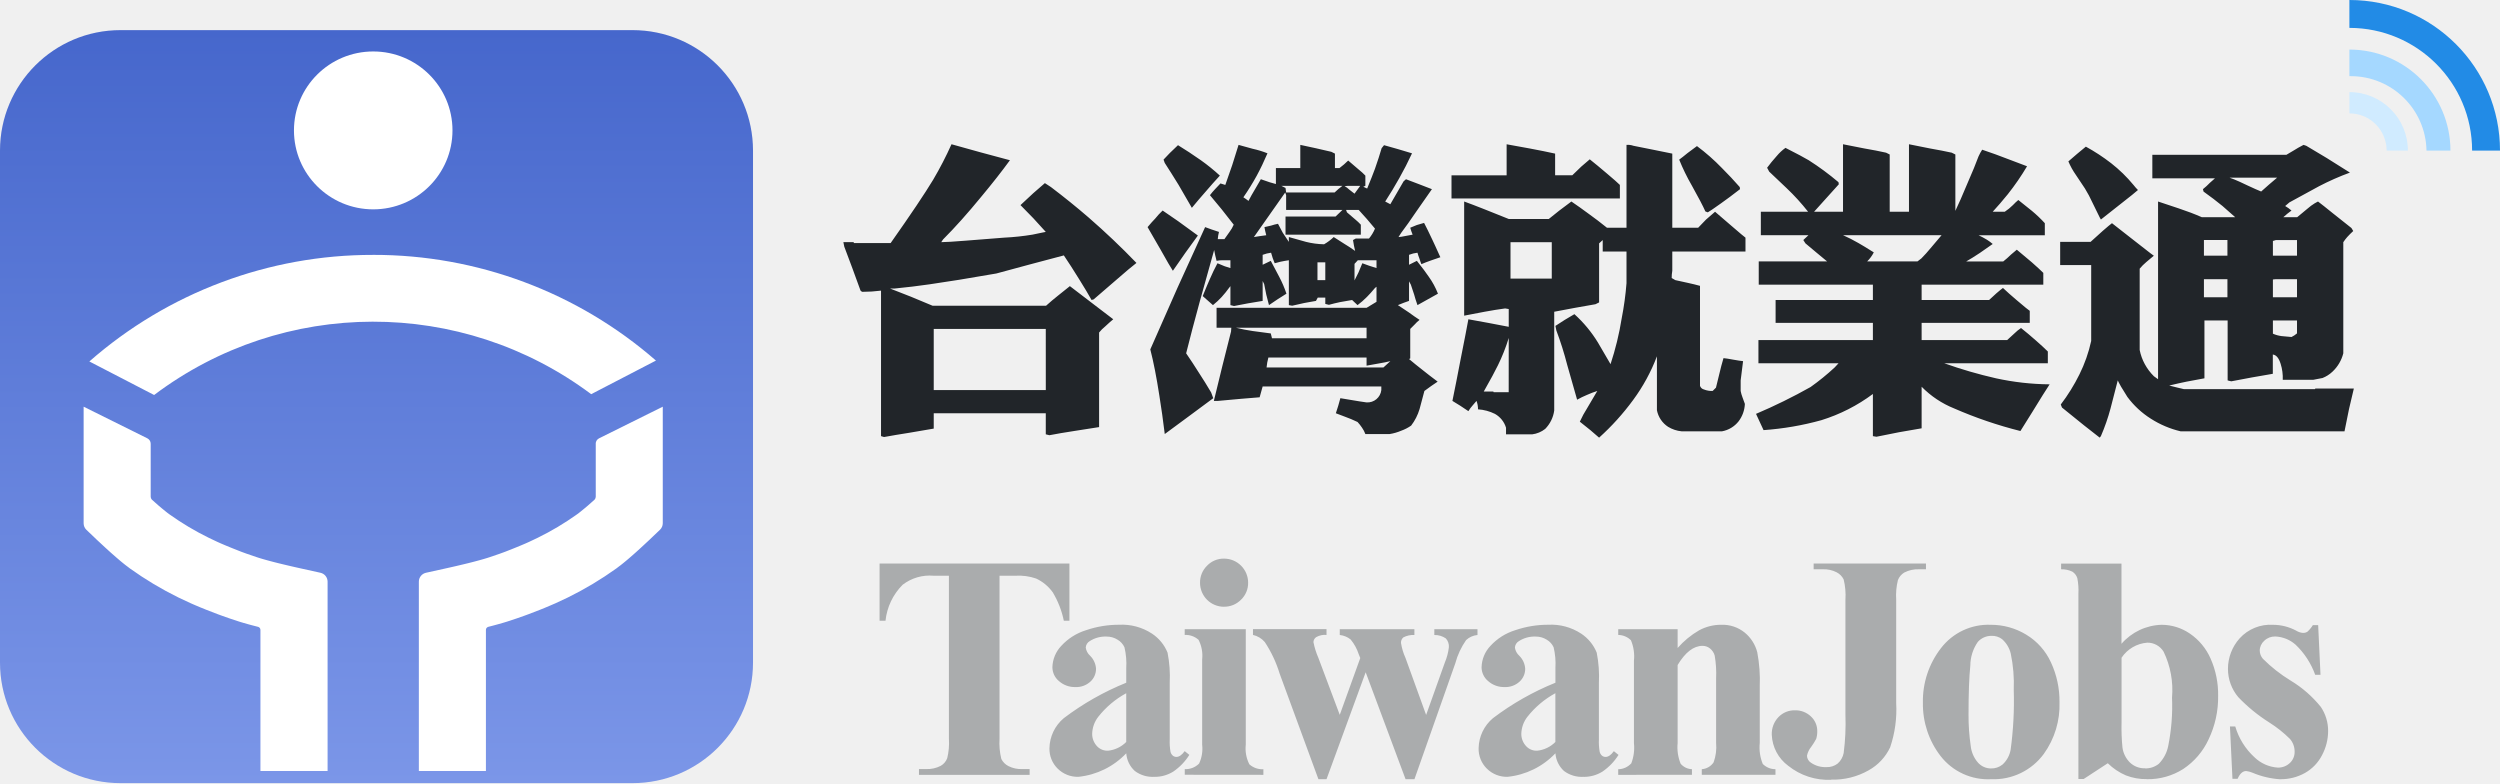
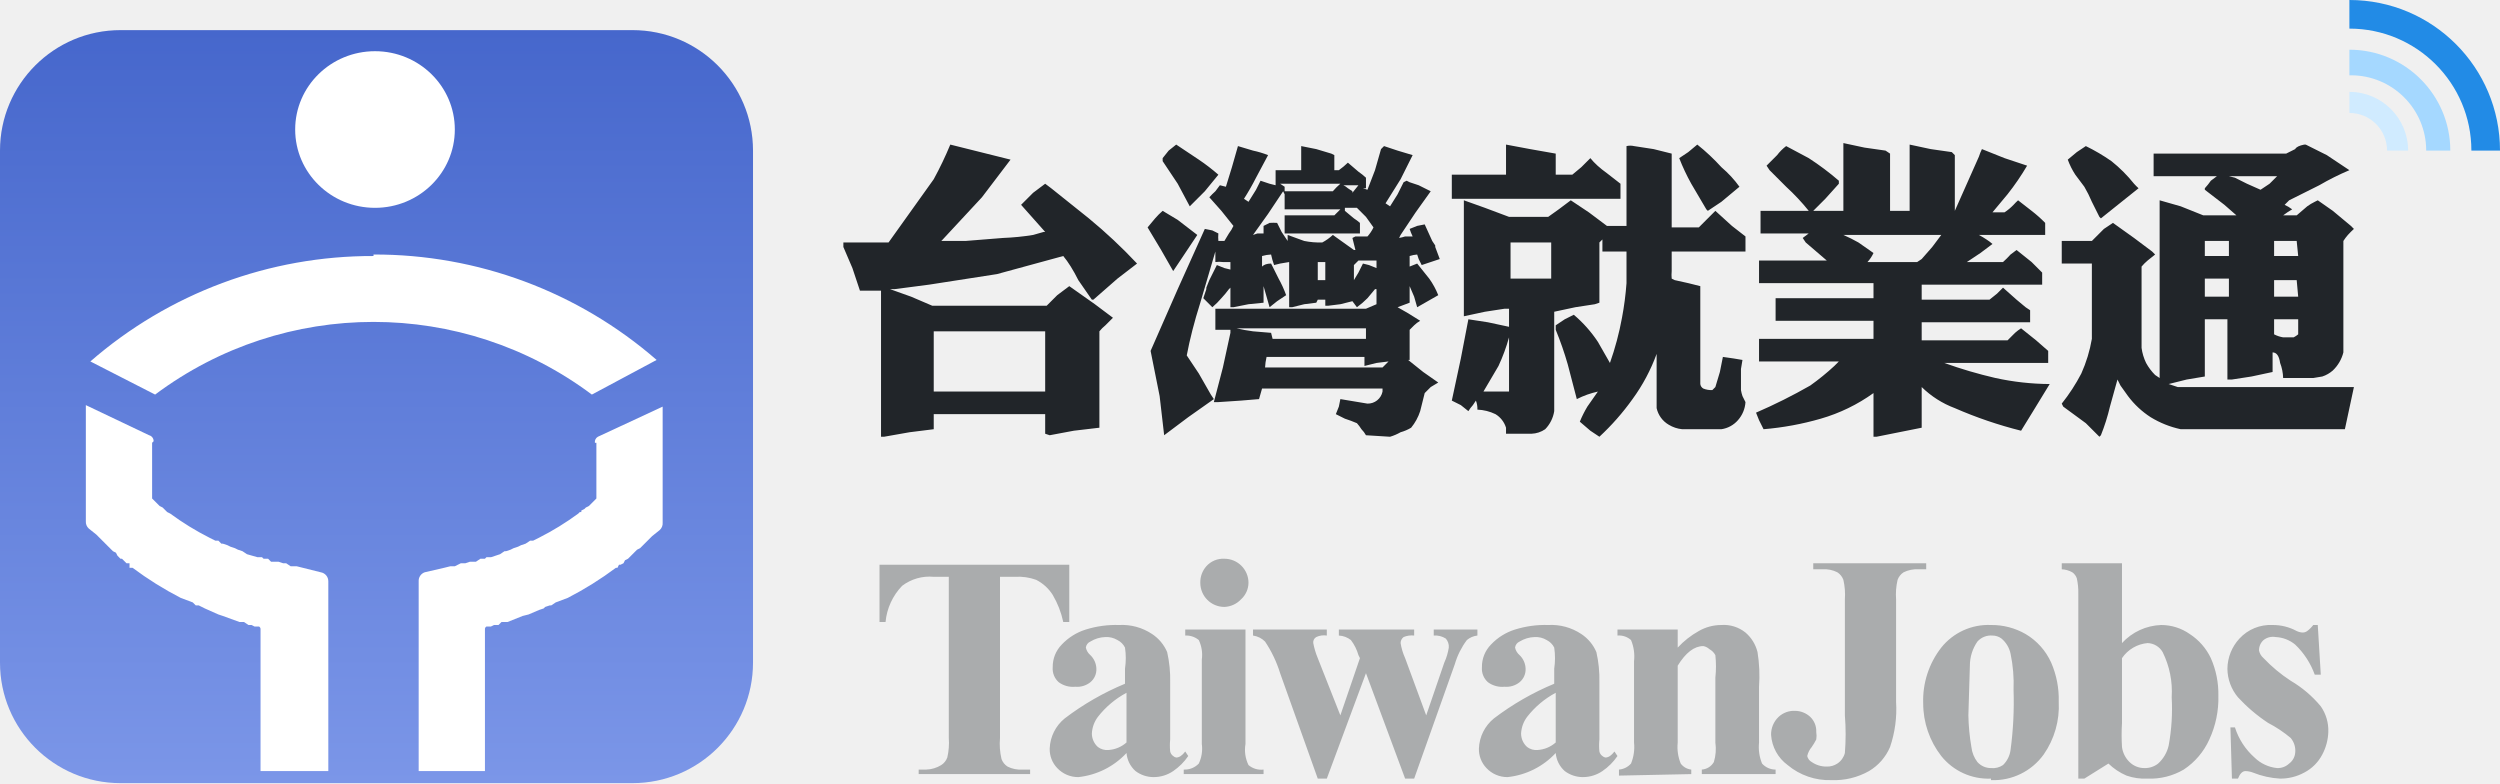
- <svg xmlns="http://www.w3.org/2000/svg" width="166" height="52" viewBox="0 0 166 52">
+ <svg xmlns="http://www.w3.org/2000/svg" viewBox="0 0 166 52">
  <defs>
-     <linearGradient id="a" x1="0.5" x2="0.5" y2="1" gradientUnits="objectBoundingBox">
+     <linearGradient id="a" x1=".5" x2=".5" y2="1" gradientUnits="objectBoundingBox">
      <stop offset="0" stop-color="#4667cc" />
      <stop offset="1" stop-color="#7b96e8" />
    </linearGradient>
  </defs>
-   <g transform="translate(-6.775 -8.2)">
-     <g transform="translate(0.295)">
-       <g transform="translate(62 9)">
-         <path d="M12.847,49.649v-.383h-.466a1.883,1.883,0,0,1-.947-.2,1.067,1.067,0,0,1-.466-.471,4.42,4.42,0,0,1-.119-1.345V36.428H11.9a3.544,3.544,0,0,1,1.376.186,2.828,2.828,0,0,1,1.107.916,5.994,5.994,0,0,1,.735,1.888h.372v-3.8H2.884v3.8h.393a3.968,3.968,0,0,1,1.138-2.39,2.949,2.949,0,0,1,2.059-.6H7.488V47.249a4.262,4.262,0,0,1-.114,1.3.989.989,0,0,1-.424.5,1.94,1.94,0,0,1-.983.217H5.5v.383Zm8.278.134a2.319,2.319,0,0,0,1.257-.347,3.773,3.773,0,0,0,1.071-1.112l-.31-.248q-.279.383-.548.383a.37.37,0,0,1-.238-.083.5.5,0,0,1-.155-.253,3.891,3.891,0,0,1-.052-.833V43.535a8.211,8.211,0,0,0-.145-2,2.74,2.74,0,0,0-1.04-1.267,3.625,3.625,0,0,0-2.178-.585,6.71,6.71,0,0,0-2.193.362,3.726,3.726,0,0,0-1.645,1.04,2.144,2.144,0,0,0-.59,1.422,1.2,1.2,0,0,0,.44.921,1.577,1.577,0,0,0,1.091.393,1.379,1.379,0,0,0,.988-.357,1.145,1.145,0,0,0,.378-.864,1.325,1.325,0,0,0-.393-.859.9.9,0,0,1-.29-.538.529.529,0,0,1,.269-.435,1.906,1.906,0,0,1,1.107-.3,1.351,1.351,0,0,1,.745.212,1.112,1.112,0,0,1,.45.5,4.708,4.708,0,0,1,.119,1.381v.972a18.014,18.014,0,0,0-4.148,2.354,2.666,2.666,0,0,0-.952,1.991,1.836,1.836,0,0,0,.548,1.36,1.875,1.875,0,0,0,1.376.543,5.1,5.1,0,0,0,3.176-1.562,1.757,1.757,0,0,0,.569,1.174,1.962,1.962,0,0,0,1.293.388Zm-3.062-1.738a.938.938,0,0,1-.724-.279A1.185,1.185,0,0,1,17,46.929a1.914,1.914,0,0,1,.4-1.128,6.043,6.043,0,0,1,1.862-1.572v3.238a1.988,1.988,0,0,1-1.2.579Zm7.689-9.559a1.553,1.553,0,0,0,1.133-.466,1.527,1.527,0,0,0,.471-1.128,1.6,1.6,0,0,0-1.6-1.6,1.527,1.527,0,0,0-1.128.471,1.553,1.553,0,0,0-.466,1.133,1.589,1.589,0,0,0,1.593,1.593Zm2.617,11.163v-.372a1.291,1.291,0,0,1-.931-.326,2.306,2.306,0,0,1-.238-1.309V39.977H23.144v.383a1.275,1.275,0,0,1,.921.326,2.306,2.306,0,0,1,.238,1.309v5.649A2.309,2.309,0,0,1,24.1,48.9a1.262,1.262,0,0,1-.952.372v.372Zm4.192.29,2.6-7.1,2.648,7.1h.59l2.71-7.687A4.956,4.956,0,0,1,41.83,40.7a1.279,1.279,0,0,1,.755-.336v-.383H39.719v.383a1.284,1.284,0,0,1,.766.228.78.78,0,0,1,.2.59,3.754,3.754,0,0,1-.269,1.014l-1.241,3.476L37.806,41.89a3.868,3.868,0,0,1-.3-1,.451.451,0,0,1,.155-.367,1.438,1.438,0,0,1,.735-.16v-.383H33.44v.383a1.407,1.407,0,0,1,.719.295,2.976,2.976,0,0,1,.543.988l.1.248L33.44,45.666,32.023,41.89a5.12,5.12,0,0,1-.331-1.055.416.416,0,0,1,.186-.331,1.164,1.164,0,0,1,.683-.145v-.383H27.678v.383a1.445,1.445,0,0,1,.786.476,8.007,8.007,0,0,1,.983,2.09l2.576,7.014Zm17.061-.155a2.319,2.319,0,0,0,1.257-.347,3.773,3.773,0,0,0,1.071-1.112l-.31-.248q-.279.383-.548.383a.37.37,0,0,1-.238-.083.5.5,0,0,1-.155-.253,3.891,3.891,0,0,1-.052-.833V43.535a8.211,8.211,0,0,0-.145-2,2.74,2.74,0,0,0-1.04-1.267,3.625,3.625,0,0,0-2.178-.585,6.71,6.71,0,0,0-2.193.362,3.726,3.726,0,0,0-1.645,1.04,2.144,2.144,0,0,0-.59,1.422,1.2,1.2,0,0,0,.44.921,1.577,1.577,0,0,0,1.091.393,1.379,1.379,0,0,0,.988-.357,1.145,1.145,0,0,0,.378-.864,1.325,1.325,0,0,0-.393-.859.9.9,0,0,1-.29-.538.529.529,0,0,1,.269-.435,1.906,1.906,0,0,1,1.107-.3,1.351,1.351,0,0,1,.745.212,1.112,1.112,0,0,1,.45.5,4.708,4.708,0,0,1,.119,1.381v.972a18.014,18.014,0,0,0-4.148,2.354,2.666,2.666,0,0,0-.952,1.991,1.836,1.836,0,0,0,.548,1.36,1.875,1.875,0,0,0,1.376.543,5.1,5.1,0,0,0,3.176-1.562,1.757,1.757,0,0,0,.569,1.174,1.962,1.962,0,0,0,1.293.388ZM46.56,48.046a.938.938,0,0,1-.724-.279,1.185,1.185,0,0,1-.341-.838,1.914,1.914,0,0,1,.4-1.128,6.043,6.043,0,0,1,1.862-1.572v3.238a1.988,1.988,0,0,1-1.2.579Zm10.265,1.6v-.372a1.029,1.029,0,0,1-.75-.362,2.885,2.885,0,0,1-.2-1.376V42.356q.766-1.272,1.655-1.272a.789.789,0,0,1,.491.171.918.918,0,0,1,.316.481,7.039,7.039,0,0,1,.093,1.5v4.3a2.97,2.97,0,0,1-.166,1.283,1.023,1.023,0,0,1-.786.455v.372h4.893v-.372a1.183,1.183,0,0,1-.843-.347,2.877,2.877,0,0,1-.2-1.391V43.773a10.011,10.011,0,0,0-.166-2.266,2.5,2.5,0,0,0-.828-1.3,2.343,2.343,0,0,0-1.562-.522,3.054,3.054,0,0,0-1.469.367,5.686,5.686,0,0,0-1.428,1.174V39.977H51.931v.383a1.228,1.228,0,0,1,.843.352,2.777,2.777,0,0,1,.2,1.366v5.462a2.9,2.9,0,0,1-.176,1.345,1.2,1.2,0,0,1-.869.393v.372Zm9.251.321a4.742,4.742,0,0,0,2.478-.616,3.4,3.4,0,0,0,1.433-1.531,7.8,7.8,0,0,0,.4-2.933V38.021a4.262,4.262,0,0,1,.114-1.3,1.007,1.007,0,0,1,.414-.5A1.964,1.964,0,0,1,71.91,36h.455v-.383H64.906V36h.59a1.859,1.859,0,0,1,.936.2,1.067,1.067,0,0,1,.466.471,4.42,4.42,0,0,1,.119,1.345v7.645A15.556,15.556,0,0,1,66.9,48.2a1.246,1.246,0,0,1-.409.709,1.153,1.153,0,0,1-.735.228,1.684,1.684,0,0,1-1.024-.29.569.569,0,0,1-.269-.466,1.358,1.358,0,0,1,.285-.595,4.332,4.332,0,0,0,.326-.522,1.6,1.6,0,0,0,.072-.507,1.309,1.309,0,0,0-.429-.993,1.49,1.49,0,0,0-1.06-.4,1.469,1.469,0,0,0-1.086.45,1.6,1.6,0,0,0-.445,1.174,2.69,2.69,0,0,0,1.091,2.059,4.255,4.255,0,0,0,2.86.931ZM76.7,49.939a4.122,4.122,0,0,0,3.486-1.676,5.56,5.56,0,0,0,1.045-3.445,6.1,6.1,0,0,0-.564-2.628,4.169,4.169,0,0,0-1.65-1.852,4.484,4.484,0,0,0-2.348-.652,3.962,3.962,0,0,0-3.305,1.547A5.728,5.728,0,0,0,72.16,44.86a5.652,5.652,0,0,0,1.179,3.548A3.993,3.993,0,0,0,76.7,49.939Zm-.031-.714a1.154,1.154,0,0,1-.848-.383,2,2,0,0,1-.486-1.117,13.918,13.918,0,0,1-.145-2.069q0-2.09.119-3.264a2.782,2.782,0,0,1,.5-1.572,1.2,1.2,0,0,1,.905-.4,1.085,1.085,0,0,1,.7.217,1.846,1.846,0,0,1,.579.957,9.821,9.821,0,0,1,.2,2.416,23.886,23.886,0,0,1-.207,3.973,1.738,1.738,0,0,1-.538.983,1.171,1.171,0,0,1-.776.259Zm10.368.714a4.363,4.363,0,0,0,2.41-.678,4.74,4.74,0,0,0,1.686-1.971,6.47,6.47,0,0,0,.631-2.876,5.866,5.866,0,0,0-.5-2.483,3.9,3.9,0,0,0-1.376-1.66,3.324,3.324,0,0,0-1.873-.585,3.664,3.664,0,0,0-2.669,1.262V35.621H81.338V36a1.6,1.6,0,0,1,.75.16.8.8,0,0,1,.326.429,4.182,4.182,0,0,1,.072,1.035v12.3h.352l1.6-1.045a3.908,3.908,0,0,0,1.2.807,3.682,3.682,0,0,0,1.4.248Zm-.124-.724a1.389,1.389,0,0,1-1-.378,1.726,1.726,0,0,1-.5-.988,13.317,13.317,0,0,1-.062-1.676v-4.3a2.262,2.262,0,0,1,1.707-1,1.248,1.248,0,0,1,1.086.6,5.865,5.865,0,0,1,.559,3.052,13.547,13.547,0,0,1-.253,3.207,2.331,2.331,0,0,1-.631,1.19,1.41,1.41,0,0,1-.905.3Zm8.992.724a3.252,3.252,0,0,0,1.624-.414,2.829,2.829,0,0,0,1.138-1.19,3.4,3.4,0,0,0,.4-1.583,2.829,2.829,0,0,0-.481-1.609,7.636,7.636,0,0,0-2-1.748,9.928,9.928,0,0,1-1.852-1.454.852.852,0,0,1-.207-.538.881.881,0,0,1,.3-.657,1.015,1.015,0,0,1,.724-.284A2.174,2.174,0,0,1,96.9,41a5.184,5.184,0,0,1,1.309,2.007h.352l-.155-3.3h-.352a1.966,1.966,0,0,1-.362.44.523.523,0,0,1-.3.078,1.01,1.01,0,0,1-.455-.155,3.251,3.251,0,0,0-1.521-.383,2.766,2.766,0,0,0-2.229.905,3.042,3.042,0,0,0-.771,2.023,2.917,2.917,0,0,0,.683,1.873,10.866,10.866,0,0,0,2.048,1.676,8.1,8.1,0,0,1,1.386,1.1,1.277,1.277,0,0,1,.31.859.991.991,0,0,1-.316.74,1.12,1.12,0,0,1-.812.305,2.45,2.45,0,0,1-1.536-.683,4.5,4.5,0,0,1-1.278-2.048h-.352l.166,3.476h.341q.228-.517.569-.517a1.541,1.541,0,0,1,.424.114,5.633,5.633,0,0,0,1.852.435Z" transform="translate(0 1)" fill="#aaacad" />
-         <g transform="translate(100.48 -0.8)">
-           <path d="M0,0A10,10,0,0,1,10,10H8.148A8.148,8.148,0,0,0,0,1.852Z" fill="#228be6" fill-rule="evenodd" />
-           <path d="M0,2.825A6.709,6.709,0,0,1,6.709,9.534H5.119V9.512A5.032,5.032,0,0,0,.088,4.591H0Z" transform="translate(0 0.466)" fill="#a5d8ff" fill-rule="evenodd" />
-           <path d="M0,5.65A3.884,3.884,0,0,1,3.884,9.534H2.472A2.472,2.472,0,0,0,0,7.062Z" transform="translate(0 0.466)" fill="#d0ebff" fill-rule="evenodd" />
-         </g>
-         <path d="M3.18,27.219q.76-.14,1.66-.28l1.64-.28v-1.02h7.44v1.4l.24.06q.72-.14,1.64-.28l1.66-.26v-6.28a2.66,2.66,0,0,1,.4-.4q.32-.3.54-.48l-1.18-.9q-1.04-.8-1.7-1.3-.38.3-.8.64-.38.3-.78.66H6.4q-.62-.26-1.44-.6l-1.38-.54h.3q1.22-.12,2.32-.28,1.7-.24,4.44-.72l2.22-.6q1.52-.4,2.26-.6.46.68,1.04,1.62.5.8.8,1.34l.14-.04q.9-.78,1.6-1.38.8-.7,1.24-1.04-1.5-1.56-3.18-3.02-1.18-1.02-2.5-2.02-.2-.14-.4-.26l-.76.66-.86.8.86.88q.5.54.82.9l-.138.026-.09.018-.653.136a16.179,16.179,0,0,1-1.88.2l-2.54.2q-1.24.1-1.64.1l.12-.18q1.18-1.18,2.54-2.84,1.1-1.32,1.9-2.42L9.6,8.318l-1.94-.54a23.845,23.845,0,0,1-1.22,2.36q-.82,1.36-2.82,4.2H1.18l-.02-.06H.48l.06.3.54,1.44q.3.82.54,1.48l.1.08q.26,0,.64-.02l.62-.06v9.66ZM13.921,24.1H6.48v-4.06h7.44Zm22.839,2.92a3.27,3.27,0,0,0,.76-.22,2.788,2.788,0,0,0,.66-.34,3.4,3.4,0,0,0,.56-1.1q.02-.06.32-1.2l.44-.32.44-.3q-.64-.48-.96-.74-.54-.42-.94-.76l.08-.04v-1.96l.3-.3a2.09,2.09,0,0,1,.32-.3q-.34-.22-.72-.5l-.72-.48q.38-.16.74-.28v-1.3l.12.22q.1.28.22.66.06.24.22.7.34-.2.68-.38l.68-.38a5.117,5.117,0,0,0-.62-1.14q-.24-.36-.78-1.04l-.52.26v-.66a2.15,2.15,0,0,1,.56-.14,2.821,2.821,0,0,0,.12.36q.08.26.14.4.28-.12.62-.24.28-.1.64-.22-.206-.457-.353-.777l-.07-.151-.118-.251q-.3-.64-.54-1.1-.22.06-.48.14-.14.06-.44.18a3.8,3.8,0,0,0,.16.46q-.4.08-.54.1a2.582,2.582,0,0,1-.4.06l.18-.28q.44-.58,1.02-1.44l1.02-1.46-.88-.34-.625-.237-.216-.083-.16.14q-.28.5-.44.76-.24.42-.44.76l-.34-.18q.48-.74.94-1.56.44-.78.84-1.64L37.3,8.1l-.92-.26-.16.2q-.18.62-.44,1.36-.16.44-.52,1.32L35,10.6l.14-.06v-.68a4.173,4.173,0,0,0-.44-.4l-.7-.6a5.018,5.018,0,0,1-.58.5h-.3V8.4l-.24-.12q-.44-.1-1.04-.24l-1.02-.22v1.54H29.2v1.06q-.08-.02-.42-.12l-.58-.2q-.16.26-.36.62-.3.5-.46.82a4.089,4.089,0,0,0-.34-.24,16.1,16.1,0,0,0,.88-1.42q.38-.7.72-1.5a6.237,6.237,0,0,0-.98-.3l-.94-.26q-.2.66-.42,1.34-.22.64-.46,1.32l-.32-.1q-.16.16-.36.38a4.869,4.869,0,0,0-.34.4q.34.4.78.94.26.34.8,1.02a2.413,2.413,0,0,1-.28.48l-.34.48h-.44a2.575,2.575,0,0,1,.08-.48q-.32-.1-.48-.16-.26-.1-.44-.16-.88,1.92-1.84,4.04l-1.8,4.08q.32,1.24.6,3.06.2,1.24.36,2.56.72-.52,1.6-1.18l1.62-1.2q-.08-.2-.14-.38-.4-.68-.82-1.32-.4-.64-.84-1.28.38-1.52.9-3.42.32-1.14.96-3.44.06.34.16.72a1.847,1.847,0,0,1,.4-.04h.52V16q-.08-.02-.38-.12-.16-.06-.48-.2-.26.48-.52,1.08-.074.166-.178.413l-.072.174q-.095.228-.21.513.14.12.34.3.1.1.34.3a5.265,5.265,0,0,0,.58-.54,6.7,6.7,0,0,0,.5-.62l.08-.1v1.26l.24.06.94-.18.96-.16v-1.32l.1.2q.06.32.14.7.06.24.18.7.38-.26.56-.38.34-.22.6-.38a7.415,7.415,0,0,0-.48-1.12q-.08-.16-.56-1.06-.34.16-.54.26v-.66a2.461,2.461,0,0,1,.56-.14,4.863,4.863,0,0,0,.24.7q.14-.04.38-.1.28-.06.56-.1v2.98l.22.04.8-.18.78-.14.12-.22h.5v.42l.24.06q.36-.1.74-.18.42-.08.8-.14.16.16.36.34a5.423,5.423,0,0,0,.62-.54q.24-.24.54-.6l.1-.08v1q-.3.18-.66.4h-9.96v1.32h.98l-.02.26q-.26,1.02-.58,2.3-.18.78-.56,2.3h.28q.78-.08,1.54-.14l1.22-.1q.08-.32.2-.72H36.2v.24a.927.927,0,0,1-.98.82q-.08,0-1.74-.28-.1.34-.14.5-.08.26-.16.5l.58.22a8.927,8.927,0,0,1,.86.36,2.892,2.892,0,0,1,.3.38,1.838,1.838,0,0,1,.22.42ZM23.619,12q.46-.56.92-1.08.46-.54.94-1.06a13.05,13.05,0,0,0-1.26-1.02q-.8-.56-1.52-1-.342.324-.522.5l-.038.038q-.28.28-.4.42l.08.22q.44.68.92,1.46Q23.139,11.158,23.619,12Zm10.8-.94-.36-.28a1.233,1.233,0,0,0-.3-.22l.22-.02h.82q-.18.24-.38.52Zm-1.32-.08h-3.22l-.04-.3-.28-.14h4.06a4.487,4.487,0,0,0-.52.44Zm1.36,3.88q-.46-.32-.7-.46-.4-.26-.72-.46a3.339,3.339,0,0,1-.64.48,5.32,5.32,0,0,1-1.2-.16l-1.14-.32v.32q-.18-.26-.4-.6l-.32-.6a3.359,3.359,0,0,0-.46.12q-.04,0-.44.1.04.24.12.54-.2.02-.44.06t-.38.06q.48-.68,1.04-1.48.48-.68,1.04-1.48l.06.18v.98h3.74q-.22.22-.46.44h-3.32v1.2h5v-.66a3.25,3.25,0,0,0-.36-.34l-.56-.48-.06-.16h.84q.26.28.54.6.26.3.54.64a2.49,2.49,0,0,1-.4.66H34.5l-.18.1q.06.4.14.72Zm-12.1,1.32.82-1.18q.5-.7.84-1.16-.52-.38-1.32-.96-.58-.4-1.02-.7a5.073,5.073,0,0,0-.5.54q-.18.18-.5.56.24.4.9,1.56.58,1.04.78,1.34Zm12.061.64v-1.1l.22-.24h1.24V16q-.22-.06-.5-.16-.18-.06-.44-.16l-.009.02-.017.039q-.058.135-.234.56-.16.34-.26.52Zm-1.94-.02h-.52v-1.18h.52Zm2.74,3.86h-6.28l-.08-.32-1.2-.16a11.126,11.126,0,0,1-1.12-.22h8.68Zm1.12,1.94h-7.76a3.92,3.92,0,0,1,.12-.66h6.52v.54l.78-.14q.48-.08.8-.16l-.46.42Zm15.7-11.221v-.9q-.2-.2-.84-.74-.68-.58-1.16-.96-.2.16-.56.48-.36.34-.6.58h-1.14V8.4q-.72-.16-1.68-.34l-1.54-.28v2.06h-3.66v1.54Zm-1.38,15.881a16.446,16.446,0,0,0,2.26-2.5,12.123,12.123,0,0,0,1.58-2.9v3.58a1.7,1.7,0,0,0,.74,1.1,2.116,2.116,0,0,0,.9.3h2.68a1.819,1.819,0,0,0,1.1-.66,2.055,2.055,0,0,0,.42-1.16l-.16-.44a2.406,2.406,0,0,1-.12-.42v-.7q.02-.22.08-.64t.08-.64q-.22-.02-.66-.1-.42-.08-.64-.1-.16.54-.26.98-.14.54-.24.98l-.22.22a1.417,1.417,0,0,1-.58-.1.365.365,0,0,1-.26-.24v-6.64q-.36-.1-.82-.2l-.82-.18-.24-.14a2.688,2.688,0,0,1,.04-.48V14.9h4.86v-.92q-.14-.1-.88-.74t-1.14-.98q-.24.2-.6.52-.34.34-.52.54h-1.72V8.4l-1.28-.26-1.3-.26a1.125,1.125,0,0,0-.46-.06v5.5h-1.3q-.62-.5-1.18-.9-.62-.46-1.18-.84-.28.2-.8.6-.42.34-.7.56h-2.66l-1.6-.64q-.86-.34-1.36-.52v7.58l1.36-.26q.76-.14,1.36-.22l.24.04V19.9l-1.36-.26q-.78-.14-1.32-.24-.16.88-.5,2.58-.32,1.68-.56,2.84l.52.32q.32.22.54.36a2.607,2.607,0,0,1,.3-.4q.14-.16.24-.28a1.547,1.547,0,0,1,.1.56,2.92,2.92,0,0,1,1.12.3,1.573,1.573,0,0,1,.74.92v.44h1.74a1.739,1.739,0,0,0,.86-.36,2.154,2.154,0,0,0,.6-1.22V18.9l1.38-.26q.78-.14,1.36-.24l.24-.12v-3.92l.24-.22v.76h1.58V17a20.337,20.337,0,0,1-.32,2.34,19.547,19.547,0,0,1-.74,3.04l-.84-1.44a8.535,8.535,0,0,0-1.56-1.88q-.28.16-.64.38-.4.26-.62.4l.06.3a21.637,21.637,0,0,1,.72,2.28q.6,2.1.66,2.32a5.857,5.857,0,0,1,.66-.32,6.342,6.342,0,0,1,.68-.26l-.66,1.12a7.281,7.281,0,0,0-.5.92l.7.56ZM57.878,12.3q.18-.1.88-.6.54-.38,1.26-.94l-.02-.14q-.56-.64-1.18-1.26a13.587,13.587,0,0,0-1.66-1.46q-.18.14-.62.46-.34.28-.56.44a13.773,13.773,0,0,0,.84,1.72q.66,1.18.9,1.72ZM47.517,16.7h-2.74v-2.42h2.74Zm-2.86,7.54h-1l-.02-.04H43q.68-1.2.94-1.74a12.172,12.172,0,0,0,.72-1.82ZM69.076,27.2q.68-.14,1.5-.3.6-.1,1.5-.26v-2.76a6.335,6.335,0,0,0,2.16,1.44,27.94,27.94,0,0,0,4.4,1.5q.14-.24.8-1.28.82-1.34,1.14-1.82a17.33,17.33,0,0,1-3.56-.4,30.153,30.153,0,0,1-3.44-1h6.88v-.78q-.3-.3-.78-.72-.52-.46-1-.84a2.883,2.883,0,0,0-.44.36l-.48.44h-5.68v-1.14h7.18v-.8l-.26-.2-.62-.52q-.52-.44-.9-.8-.14.1-.44.36l-.48.44h-4.48V17.1h8.08v-.78q-.26-.26-.76-.7-.52-.44-1-.84-.06.04-.38.32a6.319,6.319,0,0,1-.52.46h-2.46q.42-.24.9-.56.38-.26.86-.6a3.064,3.064,0,0,0-.38-.28,5.926,5.926,0,0,0-.56-.3h4.4v-.8a8.7,8.7,0,0,0-.86-.82l-.9-.72a3.937,3.937,0,0,0-.36.34,3.547,3.547,0,0,1-.54.44h-.8q.48-.52,1-1.16a16.621,16.621,0,0,0,1.28-1.86q-.66-.26-1.48-.56-.5-.2-1.5-.54a3.58,3.58,0,0,0-.24.44q-.24.66-.74,1.8-.5,1.2-.8,1.82V8.458l-.24-.12q-.64-.14-1.44-.28l-1.4-.28v4.48h-1.28v-3.8l-.24-.12q-.62-.14-1.44-.28l-1.42-.28v4.48h-1.92l.72-.8q.58-.64.92-1.02l-.02-.14a18.071,18.071,0,0,0-1.98-1.46q-.4-.24-1.54-.82a3.108,3.108,0,0,0-.58.54q-.36.4-.64.78l.14.26q.72.68,1.16,1.1a14.468,14.468,0,0,1,1.42,1.56H61.4v1.56h3.16q-.18.16-.34.32l.14.22.74.62q.4.34.7.58h-4.54V17.1h7.58v1.02h-6.46v1.52h6.46v1.14h-7.6v1.54h5.32l-.26.28a15.947,15.947,0,0,1-1.6,1.3,36.431,36.431,0,0,1-3.62,1.78q.1.2.24.52l.26.56a19.414,19.414,0,0,0,3.84-.66,11.372,11.372,0,0,0,3.42-1.74v2.8ZM71.8,15.558h-3.34a2.328,2.328,0,0,0,.44-.6q-.7-.44-1.02-.62a10.625,10.625,0,0,0-1.02-.52H73.4l-.66.78q-.38.46-.68.76Zm12.1,11.7.08-.1a13.224,13.224,0,0,0,.64-1.84l.48-1.86q.04.1.22.42.22.36.42.68A5.776,5.776,0,0,0,87.294,26a6.384,6.384,0,0,0,1.98.84h10.881q.2-1,.3-1.48.18-.78.32-1.36h-2.56l-.02.04h-8.7q-.1-.02-.42-.1-.3-.08-.56-.14.66-.16,1.16-.26l1.18-.22v-3.84h1.54v3.98l.24.06q.78-.14,1.38-.26.74-.12,1.38-.24v-1.28q.34.04.52.62a3.091,3.091,0,0,1,.14,1.06h2.02q.3-.06.62-.12a2.054,2.054,0,0,0,.66-.42,2.511,2.511,0,0,0,.72-1.22v-7.38a3.32,3.32,0,0,1,.26-.34,5.657,5.657,0,0,1,.4-.4l-.12-.2-1.26-1q-.64-.52-.96-.76l-.22.12a3.3,3.3,0,0,0-.46.34l-.7.58h-.92a5.564,5.564,0,0,1,.54-.44,2.607,2.607,0,0,0-.42-.3l.28-.24q1.5-.82,1.98-1.08a17.555,17.555,0,0,1,2.04-.9q-.76-.48-1.56-.98-.7-.42-1.34-.8l-.18-.06q-.42.22-.6.34-.32.2-.54.32h-8.9v1.56h4.16q-.08.06-.34.3a4.485,4.485,0,0,1-.46.42l.04.16q.7.5,1.26.96.3.26.84.74h-2.22q-.68-.3-1.52-.58l-1.38-.46v11.8l-.28-.2a3.49,3.49,0,0,1-.6-.8,3.3,3.3,0,0,1-.34-.94v-5.4a3.4,3.4,0,0,1,.44-.44q.48-.4.5-.42l-.22-.16-1.18-.92-1.38-1.08q-.14.1-.6.5l-.82.74h-2.02V15.8h2.06v5.04a9.591,9.591,0,0,1-.78,2.22,12.327,12.327,0,0,1-1.24,2l.08.2,1.46,1.18Zm.08-14.481q.72-.56,1.52-1.2.62-.48.94-.76a3.645,3.645,0,0,1-.3-.34,9.509,9.509,0,0,0-1.48-1.44,12.627,12.627,0,0,0-1.68-1.1q-.18.16-.58.48-.4.34-.58.5a4.851,4.851,0,0,0,.5.9l.6.9a8.431,8.431,0,0,1,.5.94l.48.98Zm10.641-1.86q-.3-.12-.9-.4-.58-.28-.88-.4l-.32-.12h3.16q-.18.16-.54.46-.36.32-.52.46Zm-2.24,4.26h-1.56v-1.04h1.56Zm4.62,0h-1.6V14.2l.2-.06h1.4Zm-4.62,2.76h-1.56v-1.2h1.56Zm4.62,0h-1.6v-1.18l.2-.02h1.4Zm-.36,2.64-.66-.06a2.067,2.067,0,0,1-.58-.16v-.88h1.6v.86A1.694,1.694,0,0,1,96.635,20.578Z" transform="translate(0 1)" fill="#212529" />
-       </g>
-     </g>
-     <g transform="translate(-0.742 1)">
-       <g transform="translate(7.517 9.2)">
-         <rect width="50" height="50" rx="8" fill="url(#a)" />
-       </g>
-       <g transform="translate(13.07 10.617)">
-         <g transform="translate(0 13.507)">
-           <path d="M33.916,26.049v3.514a.282.282,0,0,1-.071.187l-.021.021-.225.2-.21.186-.2.168-.122.1-.115.094-.108.086-.051.04-.1.074-.042.031a18.512,18.512,0,0,1-2.572,1.533c-.118.059-.247.12-.384.183l-.212.1-.223.1-.115.049-.236.1-.243.1-.248.1-.252.1-.254.1-.127.047-.253.092c-.21.075-.418.146-.619.212l-.18.058-.126.039-.135.04-.144.041-.153.043-.246.066-.175.046-.279.071-.3.073-.21.05-.331.078-.35.08-.37.083-1.268.28a.605.605,0,0,0-.476.59V47.779h4.453V38.411a.212.212,0,0,1,.137-.2l.023-.007.245-.063.233-.062.221-.061.26-.074.242-.073.092-.029.077-.025c.33-.106.675-.224,1.023-.35l.3-.11c.249-.093.5-.189.743-.287l.291-.118.132-.055.26-.11.128-.055.249-.109c.286-.127.553-.252.792-.371a22.808,22.808,0,0,0,3.222-1.93l.129-.1.134-.1.069-.054.142-.114.147-.121.152-.128.157-.135.163-.142.168-.149.173-.156.179-.163.184-.17.19-.177.2-.185.2-.192.5-.476a.6.6,0,0,0,.186-.436V23.587l-4.229,2.1a.4.4,0,0,0-.224.361Z" transform="translate(0.089 -13.507)" fill="#fff" />
-           <path d="M4.453,26.049v3.514a.282.282,0,0,0,.071.187l.021.021.225.2.21.186.2.168.122.1.115.094.108.086.051.04.1.074.042.031a18.512,18.512,0,0,0,2.572,1.533c.118.059.247.12.384.183l.212.1.223.1.115.049.236.1.243.1.248.1.252.1.254.1.127.047.253.092c.21.075.418.146.619.212l.18.058.126.039.135.04.144.041.153.043.246.066.175.046.279.071.3.073.21.05.331.078.35.08.37.083,1.268.28a.605.605,0,0,1,.476.59V47.779H11.74V38.411a.212.212,0,0,0-.137-.2l-.023-.007-.245-.063L11.1,38.08l-.221-.061-.26-.074-.242-.073-.092-.029-.077-.025c-.33-.106-.675-.224-1.023-.35l-.3-.11c-.249-.093-.5-.189-.743-.287l-.291-.118L7.72,36.9l-.26-.11-.128-.055-.249-.109c-.286-.127-.553-.252-.792-.371a22.809,22.809,0,0,1-3.222-1.93l-.129-.1-.134-.1-.069-.054-.142-.114-.147-.121L2.3,33.71l-.157-.135-.163-.142-.168-.149-.173-.156-.179-.163-.184-.17-.19-.177-.2-.185-.2-.192-.5-.476A.6.6,0,0,1,0,31.33V23.587l4.229,2.1a.4.4,0,0,1,.224.361Z" transform="translate(0 -13.507)" fill="#fff" />
-           <path d="M19.227,13.507A28.5,28.5,0,0,1,38,20.525l-4.3,2.231a24.17,24.17,0,0,0-29.022.055l-4.3-2.227a28.5,28.5,0,0,1,18.843-7.076Z" transform="translate(0.002 -13.507)" fill="#fff" />
-         </g>
-         <ellipse cx="5.263" cy="5.242" rx="5.263" ry="5.242" transform="translate(13.966 0)" fill="#fff" />
-       </g>
+   <path fill="#aaacad" d="M68.4 51.4v-.3h-.5a1.9 1.9 0 0 1-1-.2 1 1 0 0 1-.4-.5 4.4 4.4 0 0 1-.1-1.4V38.3h1a3.5 3.5 0 0 1 1.4.2 2.8 2.8 0 0 1 1.1 1 6 6 0 0 1 .7 1.8h.4v-3.8H58.4v3.8h.4a4 4 0 0 1 1.1-2.4 3 3 0 0 1 2.1-.6h1V49a4.3 4.3 0 0 1-.1 1.3 1 1 0 0 1-.4.5 2 2 0 0 1-1 .3H61v.3Zm8.2.2a2.3 2.3 0 0 0 1.3-.4 3.8 3.8 0 0 0 1-1l-.2-.3q-.3.4-.6.4a.4.4 0 0 1-.2-.1.5.5 0 0 1-.2-.3 3.9 3.9 0 0 1 0-.8v-3.8a8.2 8.2 0 0 0-.2-2 2.7 2.7 0 0 0-1-1.2 3.6 3.6 0 0 0-2.2-.6 6.7 6.7 0 0 0-2.2.3 3.7 3.7 0 0 0-1.6 1 2.1 2.1 0 0 0-.6 1.5 1.2 1.2 0 0 0 .4 1 1.6 1.6 0 0 0 1.1.3 1.4 1.4 0 0 0 1-.3 1.1 1.1 0 0 0 .4-.9 1.3 1.3 0 0 0-.4-.9.9.9 0 0 1-.3-.5.5.5 0 0 1 .3-.4 2 2 0 0 1 1-.3 1.4 1.4 0 0 1 .8.2 1.1 1.1 0 0 1 .5.5 4.7 4.7 0 0 1 0 1.4v1a18 18 0 0 0-4 2.3 2.7 2.7 0 0 0-1 2 1.8 1.8 0 0 0 .5 1.3 1.9 1.9 0 0 0 1.4.6 5.1 5.1 0 0 0 3.2-1.6 1.8 1.8 0 0 0 .6 1.2 2 2 0 0 0 1.2.4Zm-3-1.8a1 1 0 0 1-.7-.2 1.2 1.2 0 0 1-.4-.9 2 2 0 0 1 .4-1.1 6 6 0 0 1 1.9-1.6v3.3a2 2 0 0 1-1.2.5Zm7.7-9.5a1.6 1.6 0 0 0 1.1-.5 1.5 1.5 0 0 0 .5-1.1 1.6 1.6 0 0 0-1.6-1.6 1.5 1.5 0 0 0-1.2.5 1.6 1.6 0 0 0-.4 1.1 1.6 1.6 0 0 0 1.6 1.6Zm2.6 11.1v-.3a1.3 1.3 0 0 1-1-.3 2.3 2.3 0 0 1-.2-1.4v-7.6h-4v.4a1.3 1.3 0 0 1 .9.3 2.3 2.3 0 0 1 .2 1.3v5.6a2.3 2.3 0 0 1-.2 1.3 1.3 1.3 0 0 1-1 .4v.3Zm4.2.3 2.6-7 2.6 7h.6l2.7-7.6a5 5 0 0 1 .8-1.6 1.3 1.3 0 0 1 .7-.3v-.4h-2.9v.4a1.3 1.3 0 0 1 .8.2.8.8 0 0 1 .2.6 3.8 3.8 0 0 1-.3 1l-1.2 3.5-1.4-3.8a3.9 3.9 0 0 1-.3-1 .5.5 0 0 1 .2-.4 1.4 1.4 0 0 1 .7-.1v-.4h-5v.4a1.4 1.4 0 0 1 .8.3 3 3 0 0 1 .5 1l.1.2-1.3 3.8-1.5-3.8a5.1 5.1 0 0 1-.3-1 .4.4 0 0 1 .2-.4 1.2 1.2 0 0 1 .7-.1v-.4h-4.9v.4a1.4 1.4 0 0 1 .8.4 8 8 0 0 1 1 2.1l2.5 7Zm17-.1a2.3 2.3 0 0 0 1.3-.4 3.8 3.8 0 0 0 1-1l-.2-.3q-.3.4-.6.4a.4.4 0 0 1-.2-.1.5.5 0 0 1-.2-.3 3.9 3.9 0 0 1 0-.8v-3.8a8.2 8.2 0 0 0-.2-2 2.7 2.7 0 0 0-1-1.2 3.6 3.6 0 0 0-2.2-.6 6.7 6.7 0 0 0-2.2.3 3.7 3.7 0 0 0-1.6 1 2.1 2.1 0 0 0-.6 1.5 1.2 1.2 0 0 0 .4 1 1.6 1.6 0 0 0 1.1.3 1.4 1.4 0 0 0 1-.3 1.1 1.1 0 0 0 .4-.9 1.3 1.3 0 0 0-.4-.9.9.9 0 0 1-.3-.5.5.5 0 0 1 .3-.4 2 2 0 0 1 1-.3 1.4 1.4 0 0 1 .8.2 1.1 1.1 0 0 1 .5.5 4.7 4.7 0 0 1 0 1.4v1a18 18 0 0 0-4 2.3 2.7 2.7 0 0 0-1 2 1.8 1.8 0 0 0 .5 1.3 1.9 1.9 0 0 0 1.4.6 5.1 5.1 0 0 0 3.2-1.6 1.8 1.8 0 0 0 .6 1.2 2 2 0 0 0 1.2.4Zm-3-1.8a1 1 0 0 1-.7-.2 1.2 1.2 0 0 1-.4-.9 2 2 0 0 1 .4-1.1 6 6 0 0 1 1.9-1.6v3.3a2 2 0 0 1-1.2.5Zm10.2 1.6v-.3a1 1 0 0 1-.7-.4 2.9 2.9 0 0 1-.2-1.4v-5.1q.8-1.3 1.7-1.3a.8.8 0 0 1 .4.2 1 1 0 0 1 .4.4 7 7 0 0 1 0 1.5v4.3a3 3 0 0 1-.1 1.3 1 1 0 0 1-.8.5v.3h4.9v-.3a1.2 1.2 0 0 1-.9-.4 2.9 2.9 0 0 1-.2-1.4v-3.7a10 10 0 0 0-.1-2.3 2.5 2.5 0 0 0-.8-1.3 2.3 2.3 0 0 0-1.6-.5 3 3 0 0 0-1.5.4 5.7 5.7 0 0 0-1.4 1.1v-1.2h-4v.4a1.2 1.2 0 0 1 .9.3 2.8 2.8 0 0 1 .2 1.4v5.4a2.9 2.9 0 0 1-.2 1.4 1.2 1.2 0 0 1-.8.4v.4Zm9.3.4a4.7 4.7 0 0 0 2.5-.6 3.4 3.4 0 0 0 1.4-1.6 7.8 7.8 0 0 0 .4-3v-6.8a4.3 4.3 0 0 1 .1-1.3 1 1 0 0 1 .4-.5 2 2 0 0 1 1-.2h.5v-.4h-7.5v.4h.6a1.9 1.9 0 0 1 1 .2 1 1 0 0 1 .4.5 4.4 4.4 0 0 1 .1 1.3v7.7a15.6 15.6 0 0 1 0 2.5 1.2 1.2 0 0 1-.5.7 1.2 1.2 0 0 1-.7.2 1.7 1.7 0 0 1-1-.3.6.6 0 0 1-.3-.4 1.4 1.4 0 0 1 .3-.6 4.3 4.3 0 0 0 .3-.5 1.6 1.6 0 0 0 0-.5 1.3 1.3 0 0 0-.4-1 1.5 1.5 0 0 0-1-.4 1.5 1.5 0 0 0-1.1.4 1.6 1.6 0 0 0-.5 1.2 2.7 2.7 0 0 0 1.1 2 4.3 4.3 0 0 0 2.9 1Zm10.6 0a4.1 4.1 0 0 0 3.5-1.7 5.6 5.6 0 0 0 1-3.5 6.1 6.1 0 0 0-.5-2.6 4.2 4.2 0 0 0-1.7-1.9 4.5 4.5 0 0 0-2.3-.6 4 4 0 0 0-3.3 1.5 5.7 5.7 0 0 0-1.2 3.7 5.7 5.7 0 0 0 1.2 3.5 4 4 0 0 0 3.3 1.5Zm0-.8a1.2 1.2 0 0 1-.9-.4 2 2 0 0 1-.4-1 14 14 0 0 1-.2-2.1l.1-3.3a2.8 2.8 0 0 1 .5-1.6 1.2 1.2 0 0 1 1-.4 1 1 0 0 1 .6.2 1.8 1.8 0 0 1 .6 1 9.8 9.8 0 0 1 .2 2.4 23.9 23.9 0 0 1-.2 4 1.7 1.7 0 0 1-.5 1 1.2 1.2 0 0 1-.8.2Zm10.4.7a4.4 4.4 0 0 0 2.4-.6 4.7 4.7 0 0 0 1.7-2 6.5 6.5 0 0 0 .6-2.9 5.9 5.9 0 0 0-.5-2.5 3.9 3.9 0 0 0-1.4-1.6 3.3 3.3 0 0 0-1.9-.6 3.7 3.7 0 0 0-2.6 1.2v-5.3h-4v.4a1.6 1.6 0 0 1 .7.2.8.8 0 0 1 .3.4 4.2 4.2 0 0 1 .1 1v12.3h.4l1.6-1a4 4 0 0 0 1.2.8 3.7 3.7 0 0 0 1.4.2Zm-.2-.7a1.4 1.4 0 0 1-1-.4 1.7 1.7 0 0 1-.5-1 13.3 13.3 0 0 1 0-1.6v-4.3a2.3 2.3 0 0 1 1.7-1 1.2 1.2 0 0 1 1 .6 5.9 5.9 0 0 1 .6 3 13.5 13.5 0 0 1-.2 3.2 2.3 2.3 0 0 1-.7 1.2 1.4 1.4 0 0 1-.9.3Zm9 .7a3.3 3.3 0 0 0 1.6-.4 2.8 2.8 0 0 0 1.2-1.2 3.4 3.4 0 0 0 .4-1.5 2.8 2.8 0 0 0-.5-1.7 7.6 7.6 0 0 0-2-1.7 10 10 0 0 1-1.8-1.5.9.9 0 0 1-.3-.5.9.9 0 0 1 .3-.7 1 1 0 0 1 .8-.2 2.2 2.2 0 0 1 1.3.5 5.2 5.2 0 0 1 1.3 2h.4l-.2-3.3h-.3a2 2 0 0 1-.4.4.5.5 0 0 1-.3.1 1 1 0 0 1-.4-.1 3.3 3.3 0 0 0-1.6-.4 2.8 2.8 0 0 0-2.2.9 3 3 0 0 0-.8 2 3 3 0 0 0 .7 1.9 10.9 10.9 0 0 0 2 1.7 8.1 8.1 0 0 1 1.5 1 1.3 1.3 0 0 1 .3 1 1 1 0 0 1-.4.7 1.1 1.1 0 0 1-.8.3 2.5 2.5 0 0 1-1.5-.7 4.5 4.5 0 0 1-1.3-2h-.3l.1 3.4h.4q.2-.5.5-.5a1.5 1.5 0 0 1 .5.1 5.6 5.6 0 0 0 1.8.4Z" />
+   <g fill-rule="evenodd">
+     <path fill="#228be6" d="M156 0a10 10 0 0 1 10 10h-1.9a8.1 8.1 0 0 0-8.1-8.1Z" />
+     <path fill="#a5d8ff" d="M156 3.3a6.7 6.7 0 0 1 6.7 6.7h-1.6a5 5 0 0 0-5-5h-.1Z" />
+     <path fill="#d0ebff" d="M156 6.1a3.9 3.9 0 0 1 3.9 3.9h-1.4a2.5 2.5 0 0 0-2.5-2.5Z" />
+   </g>
+   <path fill="#212529" d="m58.7 29 1.7-.3 1.6-.2v-1h7.4v1.3l.3.1 1.6-.3 1.7-.2V22a2.7 2.7 0 0 1 .4-.4l.5-.5-1.2-.9L71 19l-.8.6-.7.7h-7.6l-1.4-.6-1.4-.5h.3l2.3-.3 4.5-.7 2.2-.6 2.2-.6q.5.6 1 1.6l.9 1.3h.1l1.6-1.4 1.3-1q-1.5-1.6-3.2-3l-2.5-2-.4-.3-.8.6-.8.8.8.9.8.9h-.1l-.7.2a16.2 16.2 0 0 1-2 .2l-2.5.2h-1.6l.1-.1 2.6-2.8 1.9-2.5-2-.5-2-.5a23.8 23.8 0 0 1-1.1 2.3L59 16.1H56v.3l.6 1.4.5 1.5h1.4V29ZM69.4 26H62v-4h7.4Zm22.9 3a3.3 3.3 0 0 0 .7-.3 2.8 2.8 0 0 0 .7-.3 3.4 3.4 0 0 0 .6-1.1l.3-1.2.4-.4.5-.3-1-.7-1-.8h.1v-2l.3-.3a2 2 0 0 1 .4-.3l-.8-.5-.7-.4.8-.3v-1.3.2l.3.7.2.7.7-.4.7-.4a5.1 5.1 0 0 0-.6-1.1l-.8-1-.5.2v-.7a2.1 2.1 0 0 1 .5-.1 2.8 2.8 0 0 0 .1.3l.2.4.6-.2.6-.2-.3-.8v-.1l-.2-.3-.5-1.1-.5.1-.5.2a3.8 3.8 0 0 0 .2.5h-.5a2.6 2.6 0 0 1-.4.1l.1-.2 1-1.5 1-1.4-.8-.4-.6-.2-.2-.1-.2.1-.4.8-.5.8-.3-.2 1-1.6.8-1.6-1-.3-.9-.3-.2.2-.4 1.4-.5 1.3-.3-.1h.2v-.7a4.2 4.2 0 0 0-.5-.4l-.7-.6a5 5 0 0 1-.6.5h-.3v-1l-.2-.1-1-.3-1-.2v1.6h-1.7v1l-.4-.1-.6-.2-.3.6-.5.8a4 4 0 0 0-.3-.2 16.1 16.1 0 0 0 .8-1.4l.8-1.5a6.2 6.2 0 0 0-1-.3l-1-.3-.4 1.4-.4 1.3-.4-.1-.3.4a4.9 4.9 0 0 0-.4.4l.8.9.8 1a2.4 2.4 0 0 1-.3.5l-.3.5h-.4a2.6 2.6 0 0 1 0-.5l-.4-.2-.5-.1-1.8 4-1.8 4.1.6 3 .3 2.6 1.6-1.2 1.7-1.2-.2-.3-.8-1.4-.8-1.2q.3-1.6.9-3.5l1-3.4v.7a1.8 1.8 0 0 1 .5 0h.5v.5l-.4-.1-.5-.2-.5 1-.2.5v.1l-.2.6.3.3.3.3a5.3 5.3 0 0 0 .6-.6 6.7 6.7 0 0 0 .5-.6l.1-.1v1.3h.2l1-.2 1-.1v-1.3.2l.2.7.2.7.5-.4.6-.4a7.4 7.4 0 0 0-.5-1.1l-.5-1q-.4 0-.6.2v-.7a2.5 2.5 0 0 1 .6-.1 4.9 4.9 0 0 0 .2.7l.4-.1.6-.1v3h.2l.8-.2.8-.1.1-.2h.5v.4h.2l.8-.1.8-.2.3.4a5.4 5.4 0 0 0 .7-.6l.5-.6h.1v1l-.7.3h-10v1.4h1v.2l-.5 2.3-.6 2.3h.3l1.5-.1 1.2-.1.2-.7h8v.2a1 1 0 0 1-1 .8l-1.8-.3-.1.5-.2.5.6.3a9 9 0 0 1 .8.3 2.9 2.9 0 0 1 .3.4 1.8 1.8 0 0 1 .3.4ZM79 13.7l1-1 .9-1.1a13 13 0 0 0-1.3-1l-1.5-1-.5.4-.4.5v.2l1 1.5.8 1.5Zm10.8-1-.3-.2a1.2 1.2 0 0 0-.3-.2h1l-.4.5Zm-1.3 0h-3.2v-.3l-.3-.2h4a4.5 4.5 0 0 0-.5.5Zm1.4 3.9-.7-.5-.7-.5a3.3 3.3 0 0 1-.7.5 5.3 5.3 0 0 1-1.2-.1l-1.1-.4v.4l-.4-.6-.3-.6a3.4 3.4 0 0 0-.5 0l-.4.2v.5h-.4l-.3.1 1-1.4 1-1.5.1.2v1h3.7l-.4.4h-3.3v1.2h5v-.7a3.3 3.3 0 0 0-.4-.3l-.6-.5v-.2h.8l.6.6.5.7a2.5 2.5 0 0 1-.4.6H90l-.2.1.2.8ZM77.9 18l.8-1.2.8-1.2-1.3-1-1-.6a5 5 0 0 0-.5.5l-.5.6.9 1.5.8 1.4Zm12 .6v-1l.3-.3h1.2v.5l-.5-.2-.4-.1-.3.6-.3.5Zm-1.9 0h-.5v-1.2h.5Zm2.7 3.9h-6.2l-.1-.4-1.2-.1a11.1 11.1 0 0 1-1.1-.2h8.6Zm1.2 1.9H84a4 4 0 0 1 .1-.7h6.5v.6l.8-.2.8-.1-.4.4Zm15.7-11.2v-1l-.9-.7q-.7-.5-1.1-1l-.6.6-.6.5h-1.1v-1.4l-1.7-.3-1.6-.3v2h-3.6v1.6ZM106.2 29a16.4 16.4 0 0 0 2.2-2.5 12.1 12.1 0 0 0 1.6-3v3.6a1.7 1.7 0 0 0 .8 1.1 2.1 2.1 0 0 0 .9.3h2.6a1.8 1.8 0 0 0 1.1-.6 2 2 0 0 0 .5-1.2l-.2-.4a2.4 2.4 0 0 1-.1-.4v-1.4l.1-.6-.6-.1-.7-.1-.2 1-.3 1-.2.2a1.4 1.4 0 0 1-.6-.1.4.4 0 0 1-.2-.3V19l-.8-.2-.9-.2-.2-.1a2.7 2.7 0 0 1 0-.5v-1.3h4.9v-1l-.9-.7-1.1-1-.6.6-.5.5H111v-4.9l-1.2-.3-1.3-.2a1.1 1.1 0 0 0-.5 0V15h-1.3l-1.2-.9-1.2-.8-.8.6-.7.5h-2.6l-1.6-.6-1.4-.5V21l1.4-.3 1.3-.2h.3v1.2l-1.4-.3-1.3-.2-.5 2.6-.6 2.8.6.3.5.4a2.6 2.6 0 0 1 .3-.4l.2-.3a1.5 1.5 0 0 1 .1.6 3 3 0 0 1 1.2.3 1.6 1.6 0 0 1 .7.9v.4h1.7a1.7 1.7 0 0 0 .9-.3 2.2 2.2 0 0 0 .6-1.2v-6.6l1.4-.3 1.3-.2.3-.1v-4l.2-.2v.8h1.6v2.1a20.3 20.3 0 0 1-.3 2.3 19.5 19.5 0 0 1-.8 3l-.8-1.4a8.5 8.5 0 0 0-1.6-1.8l-.6.3-.6.4v.3a21.6 21.6 0 0 1 .8 2.3l.6 2.3a5.9 5.9 0 0 1 .7-.3 6.3 6.3 0 0 1 .7-.2l-.7 1a7.3 7.3 0 0 0-.5 1l.7.6Zm7.2-15 .9-.6 1.2-1q-.5-.7-1.2-1.3a13.6 13.6 0 0 0-1.6-1.5l-.6.5-.6.4a13.8 13.8 0 0 0 .8 1.7l1 1.7ZM103 18.5h-2.7v-2.4h2.7Zm-2.8 7.5h-1.7l1-1.7a12.2 12.2 0 0 0 .7-1.9Zm24.4 3 1.5-.3 1.5-.3v-2.7a6.3 6.3 0 0 0 2.2 1.4 28 28 0 0 0 4.4 1.5l.8-1.3 1.1-1.8a17.3 17.3 0 0 1-3.6-.4 30.2 30.2 0 0 1-3.4-1h6.9v-.8l-.8-.7-1-.8a2.9 2.9 0 0 0-.4.3l-.5.5h-5.7v-1.2h7.2v-.8l-.3-.2-.6-.5-.9-.8-.4.4-.5.4h-4.5v-1h8v-.8l-.7-.7-1-.8-.4.3a6.3 6.3 0 0 1-.5.5h-2.4l.9-.6.8-.6a3 3 0 0 0-.4-.3 6 6 0 0 0-.5-.3h4.4v-.8a8.7 8.7 0 0 0-.9-.8l-.9-.7a4 4 0 0 0-.3.3 3.5 3.5 0 0 1-.6.5h-.8l1-1.2a16.6 16.6 0 0 0 1.3-1.9l-1.5-.5-1.5-.6a3.6 3.6 0 0 0-.2.5l-.8 1.8-.8 1.8v-3.7l-.2-.2-1.4-.2-1.4-.3V14h-1.3v-3.8l-.3-.2-1.4-.2-1.4-.3V14h-2l.8-.8.9-1V12a18 18 0 0 0-2-1.5l-1.5-.8a3.1 3.1 0 0 0-.6.6l-.7.7.2.3 1.1 1.1a14.5 14.5 0 0 1 1.5 1.6h-3.2v1.5h3.2l-.4.3.2.3.7.6.7.6h-4.5v1.5h7.6v1h-6.5v1.5h6.5v1.2h-7.6V24h5.3l-.3.3a16 16 0 0 1-1.6 1.3 36.4 36.4 0 0 1-3.6 1.8l.2.5.3.6a19.4 19.4 0 0 0 3.8-.7 11.4 11.4 0 0 0 3.5-1.7V29Zm2.7-11.6H124a2.3 2.3 0 0 0 .4-.6l-1-.7a10.6 10.6 0 0 0-1-.5h6.5l-.6.8-.7.8ZM139.4 29l.1-.1a13.2 13.2 0 0 0 .6-1.9l.5-1.8.2.4.5.7a5.8 5.8 0 0 0 1.5 1.4 6.4 6.4 0 0 0 2 .8h10.9l.3-1.4.3-1.4h-11.7l-.6-.2 1.2-.3 1.2-.2v-3.8h1.5v4h.3l1.3-.2 1.4-.3v-1.3q.4 0 .5.7a3 3 0 0 1 .2 1h2l.6-.1a2 2 0 0 0 .7-.4 2.5 2.5 0 0 0 .7-1.2V16a3.3 3.3 0 0 1 .3-.4 5.7 5.7 0 0 1 .4-.4l-.2-.2-1.2-1-1-.7-.2.1a3.3 3.3 0 0 0-.5.3l-.7.6h-.9a5.6 5.6 0 0 1 .6-.4 2.6 2.6 0 0 0-.5-.3l.3-.3 2-1a17.6 17.6 0 0 1 2-1l-1.5-1-1.4-.7h-.1q-.5.1-.6.3l-.6.3H143v1.5h4.2l-.4.3a4.5 4.5 0 0 1-.4.5v.1l1.3 1 .8.7h-2.2l-1.5-.6-1.4-.4v11.8l-.3-.2a3.5 3.5 0 0 1-.6-.8 3.3 3.3 0 0 1-.3-1v-5.4a3.4 3.4 0 0 1 .4-.4l.5-.4-.2-.2-1.2-.9-1.4-1-.6.4-.8.8h-2v1.5h2v5a9.6 9.6 0 0 1-.7 2.3 12.3 12.3 0 0 1-1.3 2l.1.2 1.5 1.1Zm.1-14.5 1.5-1.2 1-.8a3.6 3.6 0 0 1-.3-.3 9.5 9.5 0 0 0-1.5-1.5 12.6 12.6 0 0 0-1.7-1l-.6.4-.6.5a4.9 4.9 0 0 0 .5 1l.6.8a8.4 8.4 0 0 1 .5 1l.5 1Zm10.6-1.9-.9-.4-.8-.4-.4-.1h3.2l-.5.5-.6.4ZM148 17h-1.6v-1h1.6Zm4.6 0H151v-1H152.5Zm-4.6 2.7h-1.6v-1.2h1.6Zm4.6 0H151v-1.1H152.5Zm-.3 2.7h-.7a2 2 0 0 1-.6-.2v-1h1.6v1a1.7 1.7 0 0 1-.3.2Z" />
+   <g>
+     <rect width="50" height="50" fill="url(#a)" rx="8" transform="translate(0 2)" />
+     <g fill="#fff" transform="translate(5.6 3.4)">
+       <path d="M34 26v3.6a.3.3 0 0 1 0 .1l-.3.3-.2.2-.2.1-.1.1-.2.1v.1h-.1l-.1.1a18.5 18.5 0 0 1-2.6 1.6l-.4.2h-.2l-.3.2-.3.1-.2.1-.3.1-.2.1-.3.1h-.1l-.3.2-.6.2H26.7l-.1.1H26.3l-.3.2h-.4l-.3.1H25l-.4.2h-.3l-.4.1-1.3.3a.6.6 0 0 0-.4.6v12.6h4.4v-9.4a.2.2 0 0 1 .1-.2h.3l.2-.1h.3l.2-.2h.4l1-.4.4-.1.7-.3.3-.1.1-.1.3-.1h.1l.3-.2.8-.3a22.8 22.8 0 0 0 3.2-2h.1l.1-.2h.1l.2-.1.1-.2.2-.1.1-.1.2-.2.1-.1.2-.2.2-.1.2-.2.2-.2.2-.2.2-.2.5-.4a.6.6 0 0 0 .2-.5v-7.7l-4.3 2a.4.4 0 0 0-.2.4ZM4.5 26v3.6a.3.3 0 0 0 0 .1l.3.3.2.2.2.1.1.1.1.1.1.1.2.1a18.5 18.5 0 0 0 2.6 1.6l.4.2h.2l.2.2h.1l.3.1.2.1.3.1.2.1.3.1.3.2.7.2H11.8l.1.1H12.2l.2.2h.5l.3.1h.2l.3.2h.4l.4.1 1.2.3a.6.6 0 0 1 .5.6v12.6h-4.5v-9.4a.2.2 0 0 0-.1-.2h-.3l-.2-.1h-.2l-.3-.2H10.3l-1.1-.4-.3-.1L8 37 8 37l-.2-.1-.2-.1h-.2l-.2-.2a20 20 0 0 1-.8-.3 22.8 22.8 0 0 1-3.2-2h-.2V34h-.2l-.1-.1-.2-.2h-.1l-.2-.2-.1-.2-.2-.1-.2-.2-.1-.1-.2-.2-.2-.2-.2-.2-.2-.2-.5-.4a.6.6 0 0 1-.2-.5v-7.7l4.2 2a.4.4 0 0 1 .3.4ZM19.2 13.5a28.5 28.5 0 0 1 18.8 7l-4.3 2.3a24.2 24.2 0 0 0-29 0L.4 20.6a28.5 28.5 0 0 1 18.8-7Z" />
+       <ellipse cx="5.3" cy="5.2" rx="5.3" ry="5.2" transform="translate(14)" />
    </g>
  </g>
</svg>
